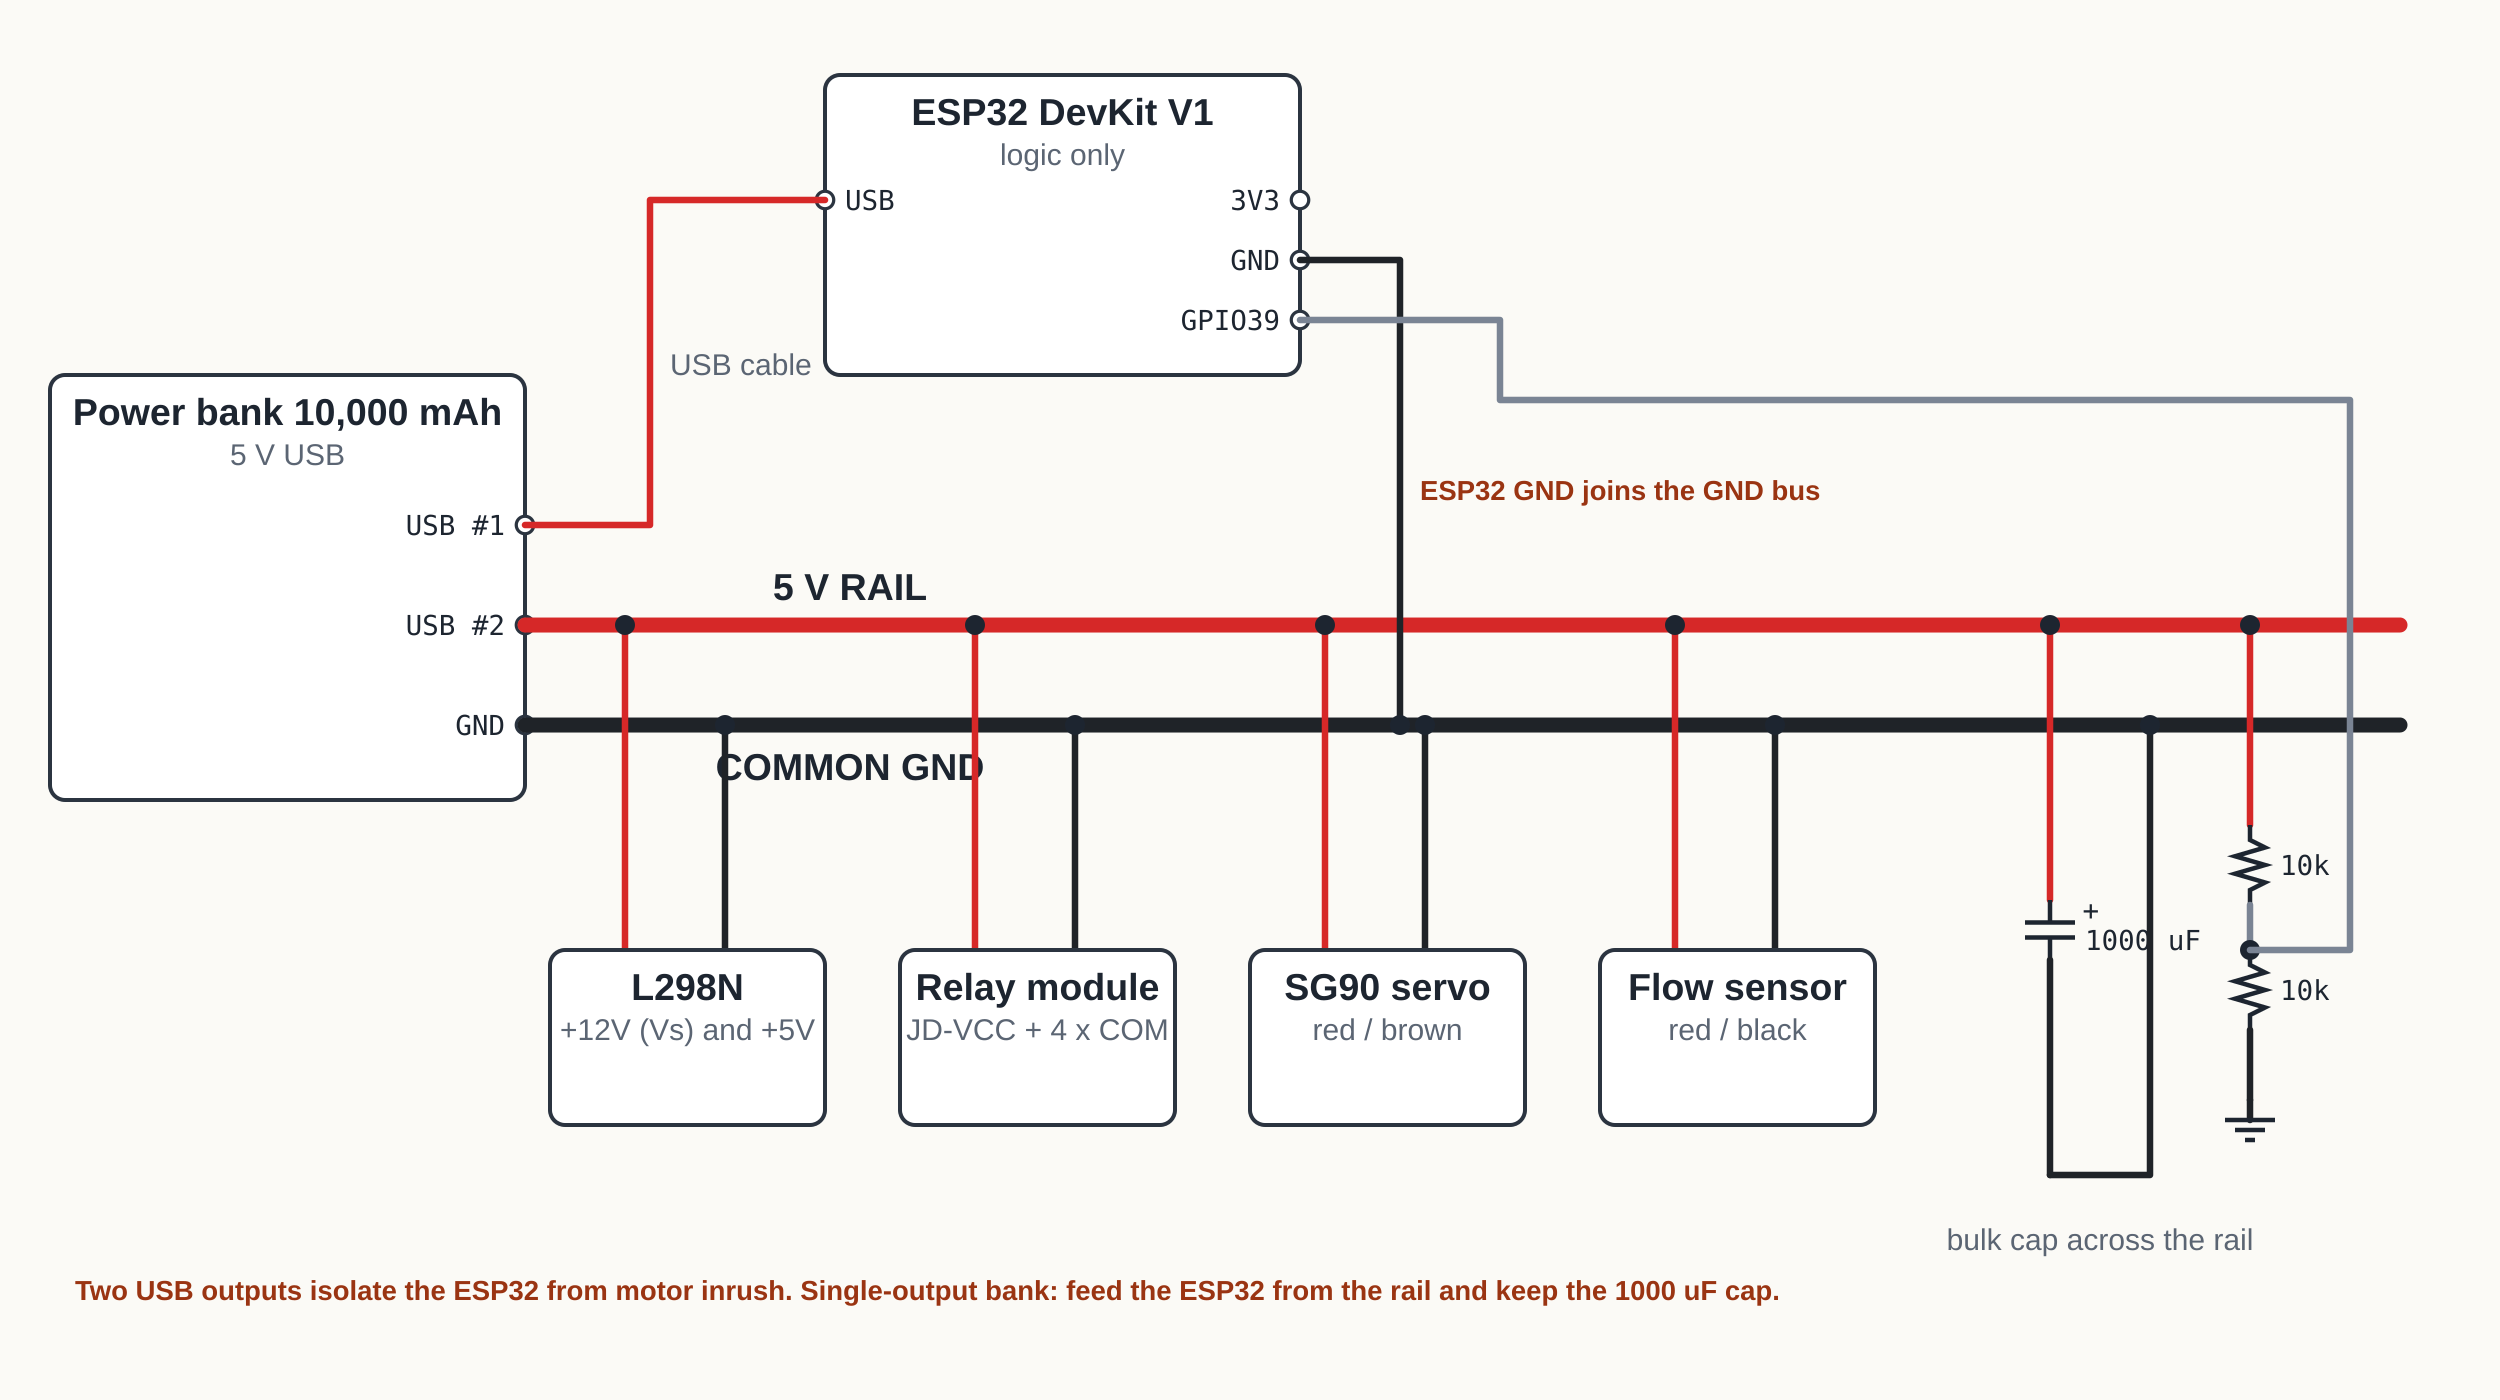
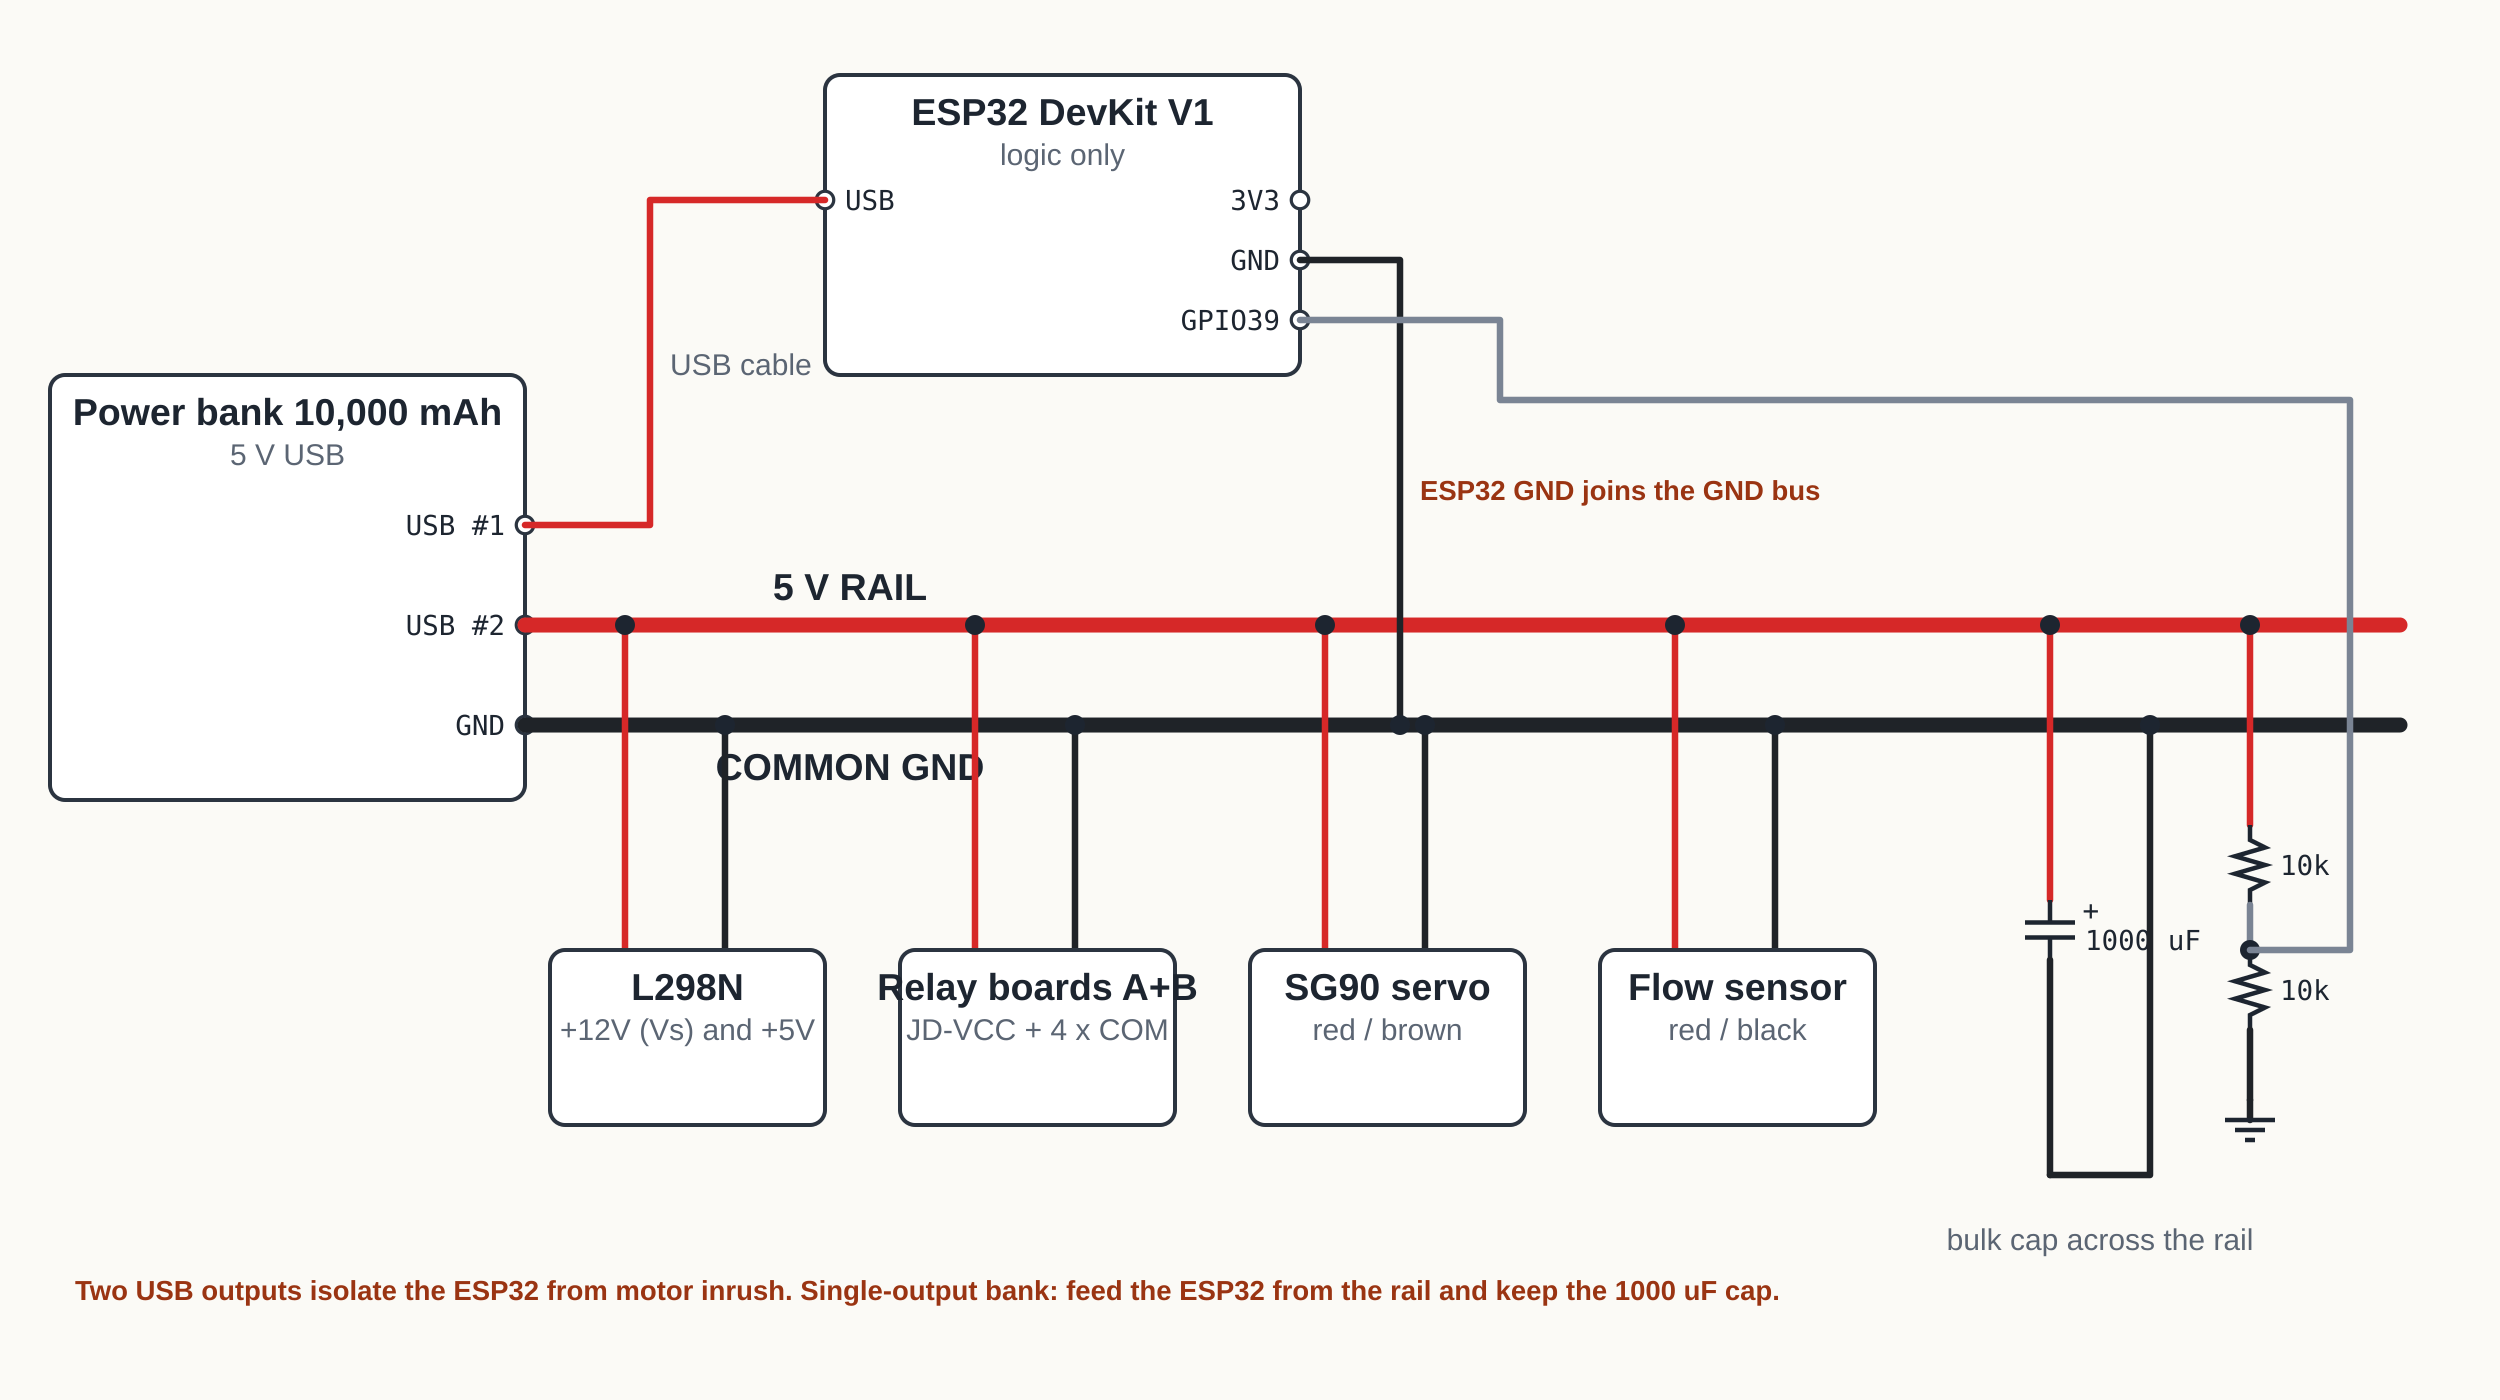
<svg xmlns="http://www.w3.org/2000/svg" viewBox="0 0 1000 560" role="img" aria-label="Power distribution">
  <style>
.paper{fill:#fbfaf6}.box{fill:#ffffff;stroke:#2b3440;stroke-width:1.6}.box2{fill:#eef3f7;stroke:#2b3440;stroke-width:1.6}
.t{font:600 15px 'Barlow Condensed','Arial Narrow',Arial,sans-serif;fill:#1d2530}.s{font:12px 'Source Sans 3',Arial,sans-serif;fill:#5b6573}
.p{font:500 11px 'JetBrains Mono',Consolas,monospace;fill:#1d2530}.n{font:600 11px 'Source Sans 3',Arial,sans-serif;fill:#9a3412}
.w{fill:none;stroke-width:2.6;stroke-linejoin:round;stroke-linecap:round}.bus{stroke-width:6}
.w5{stroke:#d62828}.wg{stroke:#1f2328}.w33{stroke:#f08c00}.wp{stroke:#7b3fbf}.wd{stroke:#1c64d1}.wr{stroke:#0f9488}
.ws{stroke:#d9a400}.wf{stroke:#2f9e44}.wm{stroke:#8b5a2b}.wa{stroke:#7a8494}
.dot{fill:#1d2530}.pin{fill:#ffffff;stroke:#2b3440;stroke-width:1.3}.sym{fill:none;stroke:#1d2530;stroke-width:1.8}
.mot{fill:#f6e7a8;stroke:#2b3440;stroke-width:1.6}.pump{fill:#dbe9f6;stroke:#2b3440;stroke-width:1.6}.x{stroke:#c0392b;stroke-width:2}
</style>
  <rect width="1000" height="560" class="paper" />
  <rect x="20" y="150" width="190" height="170" rx="6" class="box" />
  <text x="115.0" y="170" class="t" text-anchor="middle">Power bank 10,000 mAh</text>
  <text x="115.0" y="186" class="s" text-anchor="middle">5 V USB</text>
  <circle cx="210" cy="210" r="3.5" class="pin" />
  <text x="202" y="214" class="p" text-anchor="end">USB #1</text>
  <circle cx="210" cy="250" r="3.5" class="pin" />
  <text x="202" y="254" class="p" text-anchor="end">USB #2</text>
  <circle cx="210" cy="290" r="3.5" class="pin" />
  <text x="202" y="294" class="p" text-anchor="end">GND</text>
  <rect x="330" y="30" width="190" height="120" rx="6" class="box" />
  <text x="425.0" y="50" class="t" text-anchor="middle">ESP32 DevKit V1</text>
  <text x="425.0" y="66" class="s" text-anchor="middle">logic only</text>
  <circle cx="330" cy="80" r="3.5" class="pin" />
  <text x="338" y="84" class="p" text-anchor="start">USB</text>
  <circle cx="520" cy="80" r="3.5" class="pin" />
  <text x="512" y="84" class="p" text-anchor="end">3V3</text>
  <circle cx="520" cy="104" r="3.5" class="pin" />
  <text x="512" y="108" class="p" text-anchor="end">GND</text>
  <circle cx="520" cy="128" r="3.5" class="pin" />
  <text x="512" y="132" class="p" text-anchor="end">GPIO39</text>
  <polyline points="210,210 260,210 260,80 330,80" class="w w5" />
  <text x="268" y="150" class="s" text-anchor="start">USB cable</text>
  <polyline points="210,250 960,250" class="w w5 bus" />
  <text x="340" y="240" class="t" text-anchor="middle">5 V RAIL</text>
  <polyline points="210,290 960,290" class="w wg bus" />
  <text x="340" y="312" class="t" text-anchor="middle">COMMON GND</text>
  <polyline points="520,104 560,104 560,290" class="w wg" />
  <circle cx="560" cy="290" r="4" class="dot" />
  <text x="568" y="200" class="n" text-anchor="start">ESP32 GND joins the GND bus</text>
  <polyline points="250,250 250,380" class="w w5" />
  <polyline points="290,290 290,380" class="w wg" />
  <circle cx="250" cy="250" r="4" class="dot" />
  <circle cx="290" cy="290" r="4" class="dot" />
  <rect x="220" y="380" width="110" height="70" rx="6" class="box" />
  <text x="275.0" y="400" class="t" text-anchor="middle">L298N</text>
  <text x="275.0" y="416" class="s" text-anchor="middle">+12V (Vs) and +5V</text>
  <polyline points="390,250 390,380" class="w w5" />
  <polyline points="430,290 430,380" class="w wg" />
  <circle cx="390" cy="250" r="4" class="dot" />
  <circle cx="430" cy="290" r="4" class="dot" />
  <rect x="360" y="380" width="110" height="70" rx="6" class="box" />
-   <text x="415.0" y="400" class="t" text-anchor="middle">Relay module</text>
+   <text x="415.0" y="400" class="t" text-anchor="middle">Relay boards A+B</text>
  <text x="415.0" y="416" class="s" text-anchor="middle">JD-VCC + 4 x COM</text>
  <polyline points="530,250 530,380" class="w w5" />
  <polyline points="570,290 570,380" class="w wg" />
  <circle cx="530" cy="250" r="4" class="dot" />
  <circle cx="570" cy="290" r="4" class="dot" />
  <rect x="500" y="380" width="110" height="70" rx="6" class="box" />
  <text x="555.0" y="400" class="t" text-anchor="middle">SG90 servo</text>
  <text x="555.0" y="416" class="s" text-anchor="middle">red / brown</text>
  <polyline points="670,250 670,380" class="w w5" />
  <polyline points="710,290 710,380" class="w wg" />
  <circle cx="670" cy="250" r="4" class="dot" />
  <circle cx="710" cy="290" r="4" class="dot" />
  <rect x="640" y="380" width="110" height="70" rx="6" class="box" />
  <text x="695.0" y="400" class="t" text-anchor="middle">Flow sensor</text>
  <text x="695.0" y="416" class="s" text-anchor="middle">red / black</text>
  <polyline points="820,250 820,360" class="w w5" />
  <circle cx="820" cy="250" r="4" class="dot" />
  <line x1="820" y1="360" x2="820" y2="369" class="sym" />
  <line x1="810" y1="369" x2="830" y2="369" class="sym" />
  <line x1="810" y1="375" x2="830" y2="375" class="sym" />
  <line x1="820" y1="375" x2="820" y2="384" class="sym" />
  <text x="833" y="368" class="p" text-anchor="start">+</text>
  <text x="834" y="380" class="p" text-anchor="start">1000 uF</text>
  <polyline points="820,384 820,470" class="w wg" />
  <polyline points="860,290 860,470 820,470" class="w wg" />
  <circle cx="860" cy="290" r="4" class="dot" />
  <text x="840" y="500" class="s" text-anchor="middle">bulk cap across the rail</text>
  <polyline points="900,250 900,330" class="w w5" />
  <circle cx="900" cy="250" r="4" class="dot" />
  <polyline points="900,330 900,336 906,339.0 894,342.5 906,346.0 894,349.5 906,353.0 900,356 900,362" class="sym" />
  <text x="912" y="350" class="p" text-anchor="start">10k</text>
  <polyline points="900,362 900,380" class="w wa" />
  <circle cx="900" cy="380" r="4" class="dot" />
  <polyline points="900,380 900,386 906,389.0 894,392.5 906,396.0 894,399.5 906,403.0 900,406 900,412" class="sym" />
  <text x="912" y="400" class="p" text-anchor="start">10k</text>
  <polyline points="900,412 900,440" class="w wg" />
  <line x1="900" y1="440" x2="900" y2="448" class="w wg" />
  <line x1="890" y1="448" x2="910" y2="448" class="sym" />
  <line x1="894" y1="452" x2="906" y2="452" class="sym" />
  <line x1="898" y1="456" x2="902" y2="456" class="sym" />
  <polyline points="900,380 940,380 940,160 600,160 600,128 520,128" class="w wa" />
  <text x="30" y="520" class="n" text-anchor="start">Two USB outputs isolate the ESP32 from motor inrush. Single-output bank: feed the ESP32 from the rail and keep the 1000 uF cap.</text>
</svg>
